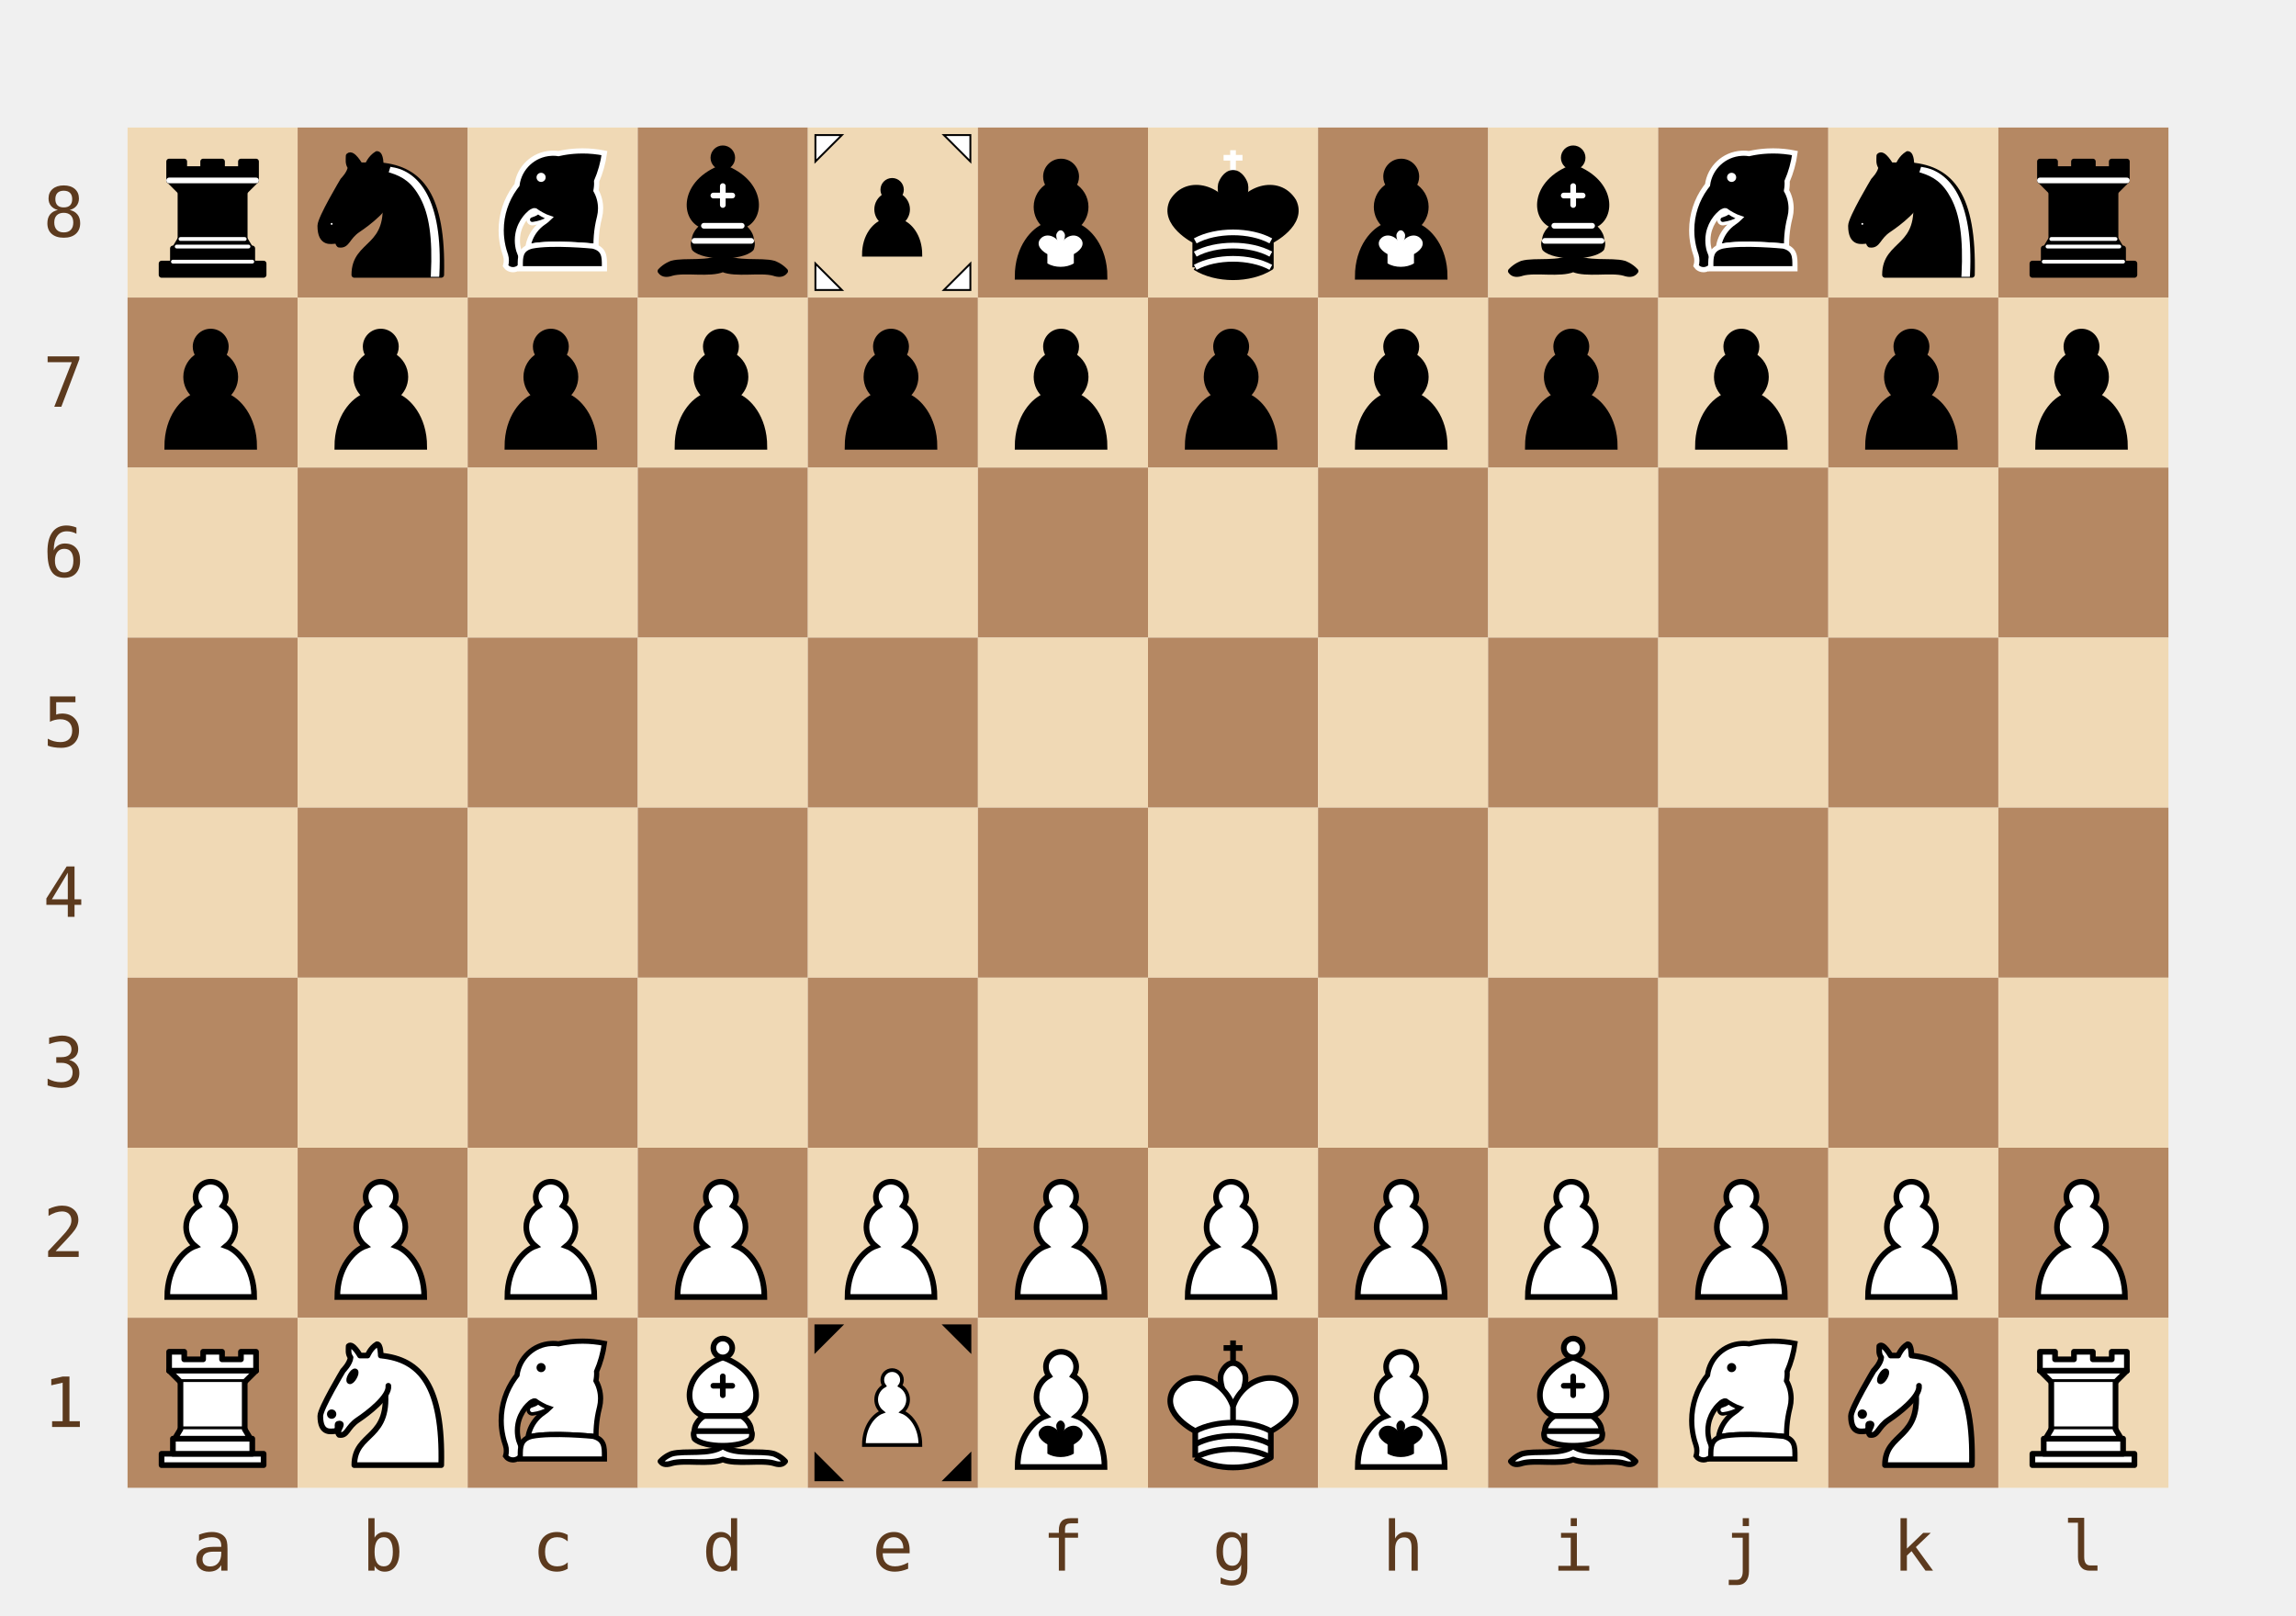
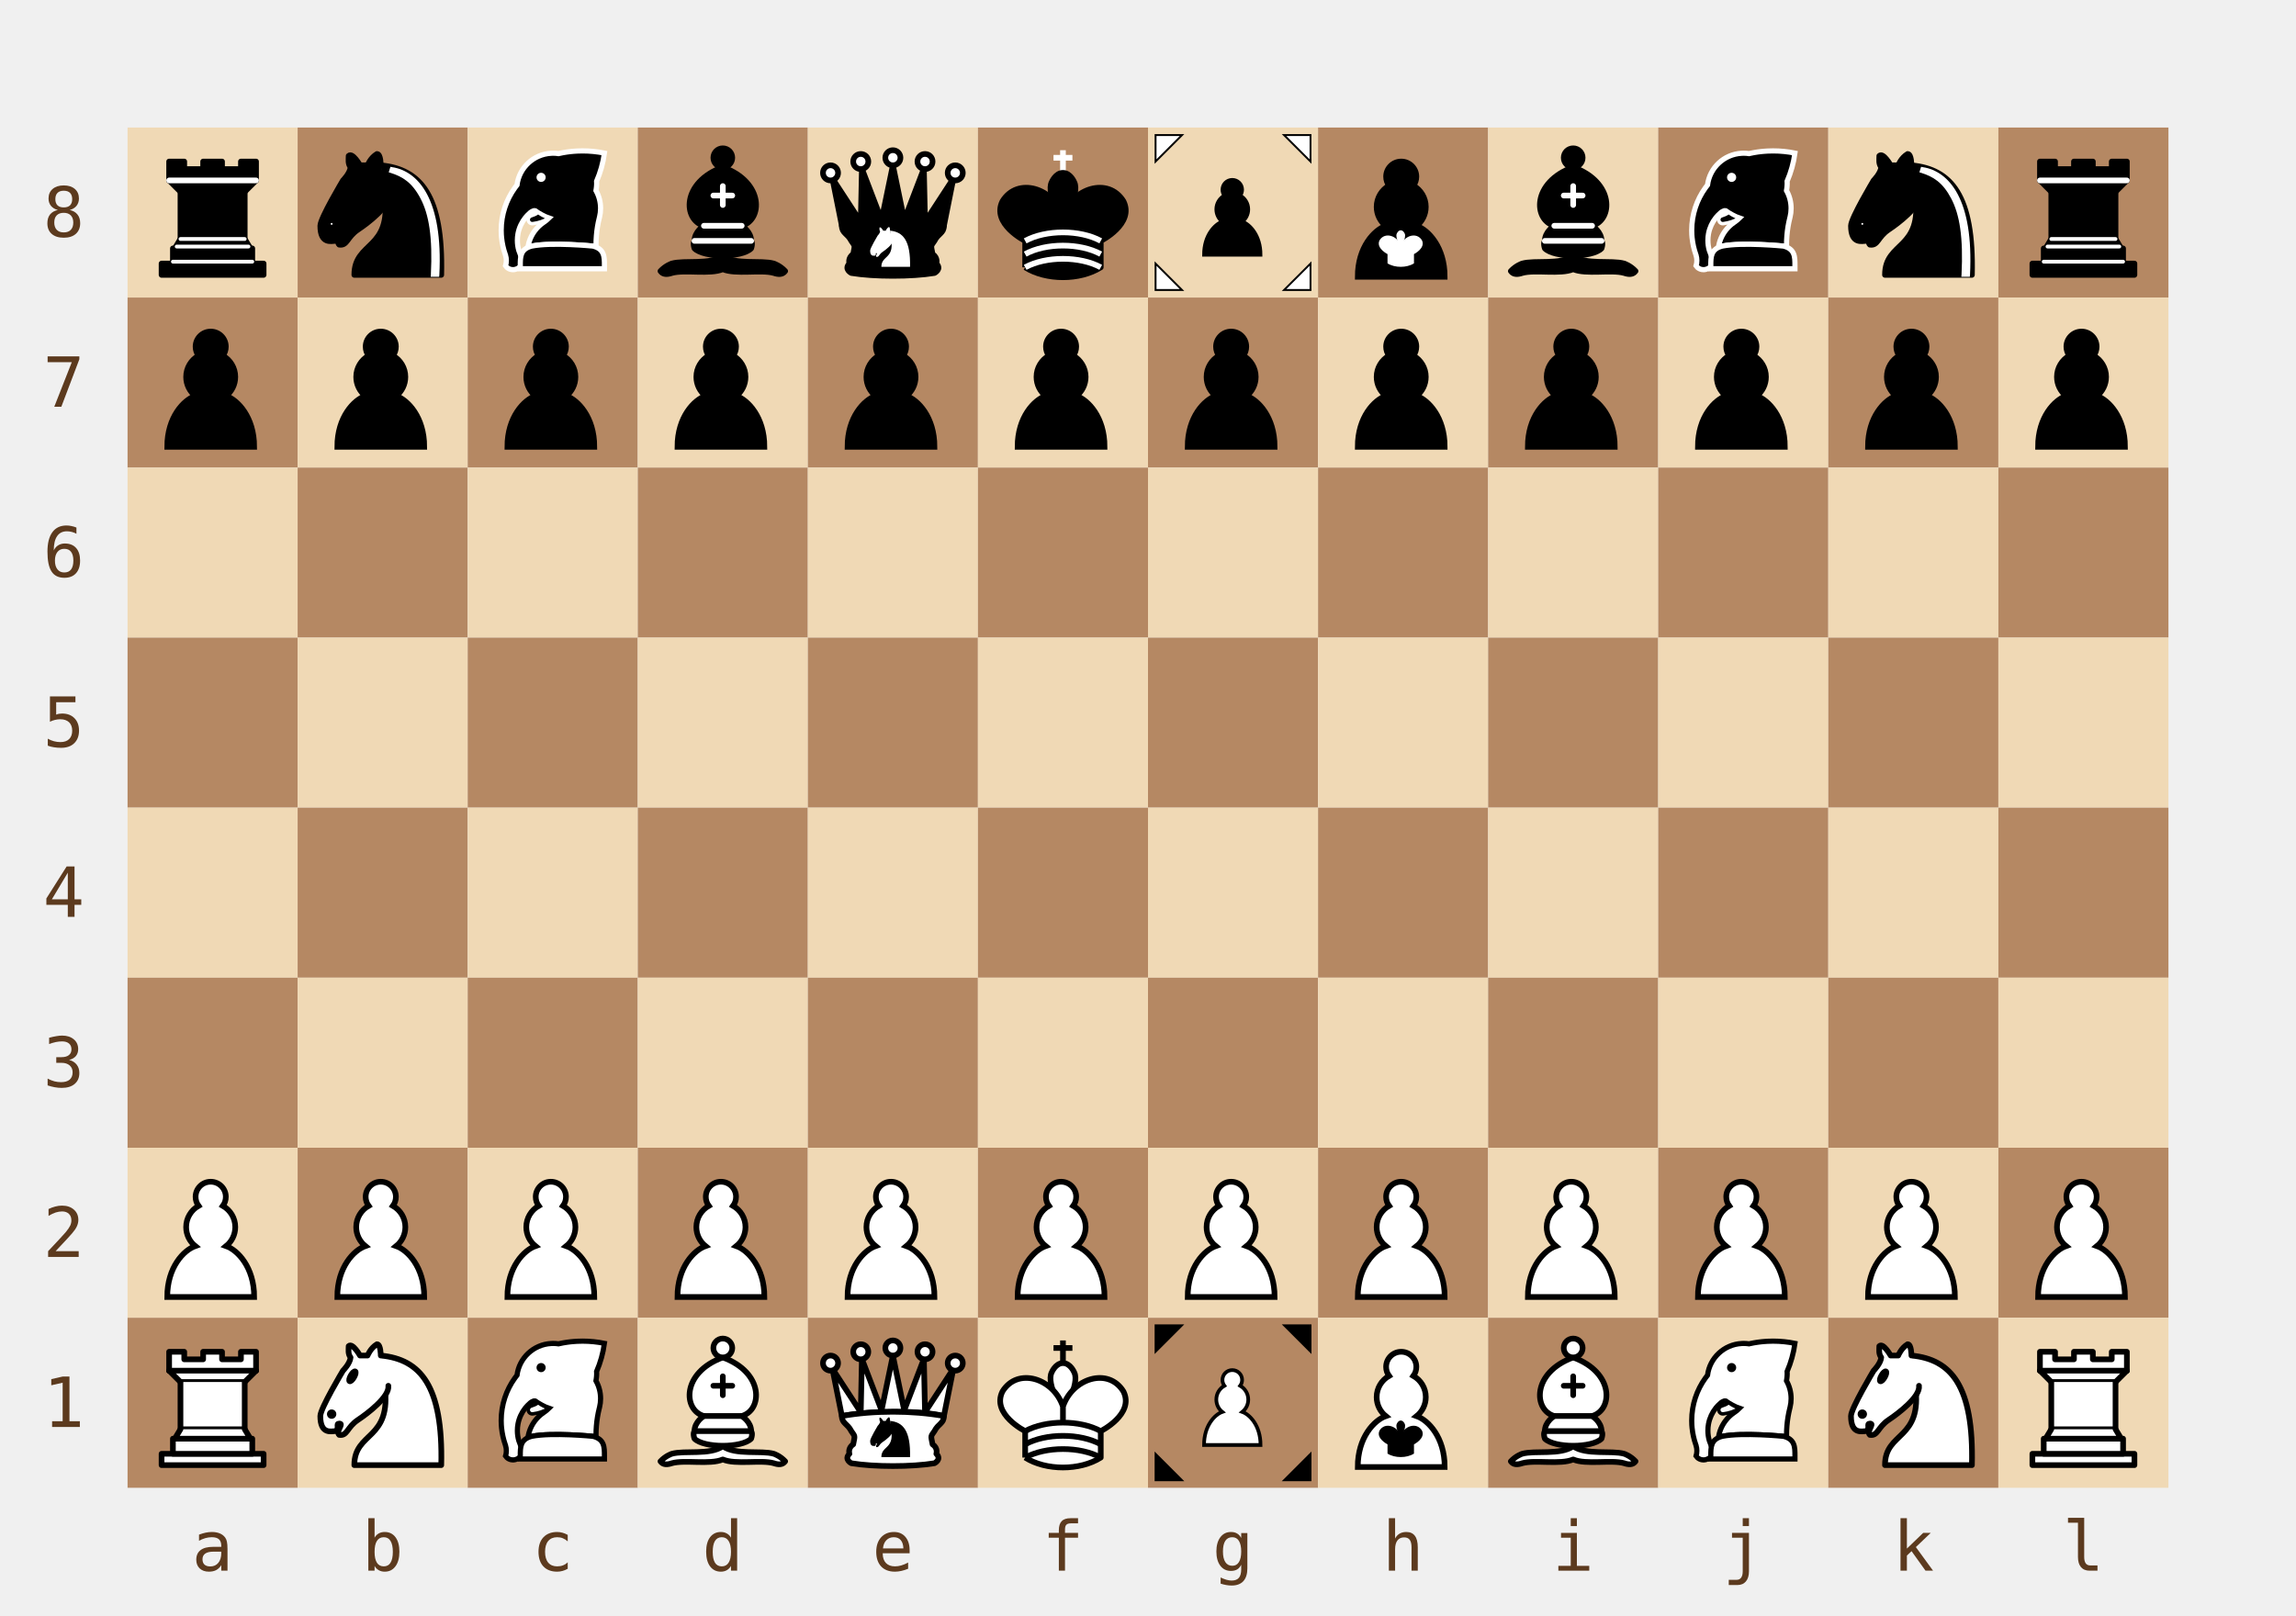
<svg xmlns="http://www.w3.org/2000/svg" viewBox="0 0 432 304" width="432" height="304">
  <defs>
    <symbol id="piece-mce-chess-bR" viewBox="0 0 45 45">
      <g style="fill:#000;stroke:#000;stroke-width:1.5;stroke-linecap:round;stroke-linejoin:round">
        <path d="M 9,39 L 36,39 L 36,36 L 9,36 L 9,39 z" />
        <path d="M 12,36 L 12,32 L 33,32 L 33,36 L 12,36 z" />
        <path d="M 11,14 L 11,9 L 15,9 L 15,11 L 20,11 L 20,9 L 25,9 L 25,11 L 30,11 L 30,9 L 34,9 L 34,14" />
        <path d="M 34,14 L 31,17 L 14,17 L 11,14" />
        <path d="M 31,17 L 31,29.5 L 14,29.5 L 14,17" />
        <path d="M 31,29.5 L 32.5,32 L 12.5,32 L 14,29.5" />
        <path d="M 11,14 L 34,14" style="fill:none;stroke:#fff;stroke-linejoin:miter" />
        <path d="M 12,35.5 L 33,35.5" style="fill:none;stroke:#fff;stroke-width:1" />
        <path d="M 13,31.5 L 32,31.5" style="fill:none;stroke:#fff;stroke-width:1" />
        <path d="M 14,29.5 L 31,29.5" style="fill:none;stroke:#fff;stroke-width:1" />
      </g>
    </symbol>
    <symbol id="piece-mce-chess-bN" viewBox="0 0 45 45">
      <g style="fill:none;stroke:#000;stroke-width:1.5;stroke-linecap:round;stroke-linejoin:round">
        <path d="M 22,10 C 32.5,11 38.5,18 38,39 L 15,39 C 15,30 25,32.5 23,18" style="fill:#000" />
        <path d="M 24,18 C 24.38,20.91 18.45,25.37 16,27 C 13,29 13.18,31.34 11,31 C 9.958,30.06 12.41,27.96 11,28 C 10,28 11.19,29.23 10,30 C 9,30 5.997,31 6,26 C 6,24 12,14 12,14 C 12,14 13.89,12.1 14,10.5 C 13.27,9.506 13.5,8.5 13.5,7.5 C 14.5,6.5 16.5,10 16.5,10 L 18.5,10 C 18.5,10 19.28,8.008 21,7 C 22,7 22,10 22,10" style="fill:#000" />
        <path d="M 9.5,25.5 A 0.5,0.5 0 1 1 8.5,25.5 A 0.5,0.5 0 1 1 9.5,25.5 z" style="fill:#fff" />
        <path d="M 15,15.5 A 0.5,1.5 0 1 1 14,15.5 A 0.5,1.5 0 1 1 15,15.5 z" transform="matrix(0.866,0.5,-0.5,0.866,9.693,-5.173)" style="fill:#fff" />
        <path d="M 24.55,10.4 L 24.1,11.85 L 24.6,12 C 27.75,13 30.25,14.49 32.5,18.75 C 34.75,23.01 35.75,29.06 35.25,39 L 35.2,39.5 L 37.45,39.5 L 37.5,39 C 38,28.94 36.62,22.15 34.25,17.66 C 31.88,13.17 28.46,11.02 25.06,10.5 L 24.55,10.4 z" style="fill:#fff;stroke:none" />
      </g>
    </symbol>
    <symbol id="piece-mce-chess-bE" viewBox="0 0 45 45">
      <g transform="translate(2,1) scale(0.228)">
        <path d="M140.07,68.8c3.43,6.1,5.37,13.14,5.37,20.64,0,3.43-.41,6.78-1.19,9.97-.1,.37-.17,.72-.27,1.09-1.69,6.7-2.84,13.61-3.41,20.68-.29,3.45-.43,6.91-.43,10.44,0,.93,.01,1.86,.04,2.79-1.09-.45-2.3-.85-3.65-1.2,0,0-47.52-4.73-70.93,0-1.42,.36-2.69,.78-3.82,1.27h-.63c1.09-7.23,3.99-13.85,8.24-19.4,2.72-3.58,6.02-6.71,9.76-9.27,.25-.16,.49-.31,.72-.49,2.01-1.36,3.88-2.9,5.61-4.6-4.46-1.44-12.33-5.8-16.01-8.57-2.29-.53-5.69,2.3-5.69,2.3-1.19,.99-2.3,2.06-3.37,3.19-.81,.84-1.58,1.72-2.28,2.61-4.24,5.31-7.24,11.68-8.55,18.63-.47,2.51-.7,5.1-.7,7.77,0,3.97,.55,7.8,1.58,11.45,0,0,1.43,4.08,2.52,6.8,.35,.88,.67,1.61,.89,2.02,1.27,2.36,1.06,6.71-1.63,9.88-1.17,1.38-2.81,2.54-4.99,3.22-.97,.33-1.99,.54-3.06,.58-.25,0-.49-.02-.74-.02-.59-.02-1.17-.08-1.73-.17-1.97-.37-3.74-1.28-5.14-2.59-.55-.49-1.03-1.03-1.44-1.64,.61-1.94,.92-4.01,.92-6.15s-.31-4.21-.92-6.15c0-.02,.02-.04,.02-.04,0-.02-.02-.06-.02-.08-.12-.33-.23-.68-.37-1.01-2.12-6.14-3.58-12.6-4.25-19.28-.12-1.17-.21-2.36-.29-3.54v-.02c-.1-1.66-.14-3.31-.14-4.99,0-18.42,5.88-35.47,15.89-49.36,.78-1.11,1.61-2.22,2.47-3.29,2.57-20.02,19.14-35.67,39.6-36.78,.78-.06,1.58-.08,2.38-.08,2.05,0,4.07,.16,6.04,.43,.02,0,.06,0,.08,.02,1.83-.41,3.68-.78,5.53-1.11,.78-.14,1.56-.27,2.36-.39,.8-.14,1.61-.26,2.41-.37,1.03-.16,2.06-.27,3.09-.39,.41-.06,.8-.1,1.21-.14,.97-.1,1.97-.19,2.96-.27,1.34-.12,2.72-.2,4.09-.28,2.08-.1,4.18-.16,6.31-.16,8.7,0,17.19,.88,25.39,2.55-1.58,11.45-4.67,22.41-9.09,32.67,.06,.8,.08,1.61,.08,2.43,0,.68-.02,1.38-.06,2.06,0,.1,0,.17-.02,.27-.02,.58-.06,1.15-.12,1.71,0,.12-.02,.24-.04,.33-.06,.6-.12,1.19-.21,1.79,0,.08-.02,.16-.04,.24-.08,.52-.16,1.03-.27,1.56l-.06,.35v.04Z" style="fill:#000;stroke:#fff;stroke-width:6" />
        <path d="M52.25,156.09v3.47h97.65v-3.47c.03-10.4,.05-19.46-13.36-22.87,0,0-47.52-4.73-70.93,0h0c-13.41,3.41-13.39,12.47-13.36,22.87Z" style="fill:#000;stroke:#fff;stroke-width:6" />
        <path d="M72.65,94.39c.12,0,7.82,4.74,12.82,6.35-.21,.17-.4,.35-.61,.52-.02,.02-.05,.02-.07,.02-5.44,3.05-11.32,5.01-17.56,5.82l-.31,.05c-.14,.02-.24,.05-.38,.05l-.21-.02-.17,.05c-2.58,0-4.66-2.08-4.66-4.66,0-1.96,1.3-3.78,3.14-4.4l.28-.07c2.88-.9,5.28-1.91,7.72-3.7Z" style="fill:#000;stroke:#fff;stroke-width:4" />
        <circle cx="76.4" cy="53.46" r="5.3" style="fill:#fff;stroke:none" />
      </g>
    </symbol>
    <symbol id="piece-mce-chess-bB" viewBox="0 0 45 45">
      <g style="fill:none;stroke:#000;stroke-width:1.5;stroke-linecap:round;stroke-linejoin:round">
        <g style="fill:#000;stroke-linecap:butt">
          <path d="M 9,36 C 12.39,35.03 19.11,36.43 22.5,34 C 25.89,36.43 32.61,35.03 36,36 C 36,36 37.65,36.54 39,38 C 38.32,38.97 37.2,38.91 36,38.5 C 32.61,37.53 25.89,38.96 22.5,37.5 C 19.11,38.96 12.39,37.53 9,38.5 C 7.8,38.91 6.68,38.97 6,38 C 7.35,36.54 9,36 9,36 z" />
          <path d="M 15,32 C 17.5,34.5 27.5,34.5 30,32 C 30.5,30.5 30,30 30,30 C 30,27.5 27.5,26 27.5,26 C 33,24.5 33.5,14.5 22.5,10.5 C 11.5,14.5 12,24.5 17.5,26 C 17.5,26 15,27.5 15,30 C 15,30 14.5,30.5 15,32 z" />
          <path d="M 25,8 A 2.5,2.5 0 1 1 20,8 A 2.5,2.5 0 1 1 25,8 z" />
        </g>
        <path d="M 17.5,26 L 27.5,26 M 15,30 L 30,30 M 22.5,15.5 L 22.5,20.5 M 20,18 L 25,18" style="fill:none;stroke:#fff;stroke-linejoin:miter" />
      </g>
    </symbol>
-     <symbol id="piece-mce-chess-bF" viewBox="0 0 45 45">
-       <g transform="translate(8,8) scale(0.65)">
-         <path d="M 22,9 C 19.79,9 18,10.79 18,13 C 18,13.89 18.29,14.71 18.78,15.38 C 16.83,16.5 15.5,18.59 15.5,21 C 15.5,23.03 16.44,24.84 17.91,26.03 C 14.91,27.09 10.5,31.58 10.5,39.5 L 33.5,39.5 C 33.5,31.58 29.09,27.09 26.09,26.03 C 27.56,24.84 28.5,23.03 28.5,21 C 28.5,18.59 27.17,16.5 25.22,15.38 C 25.71,14.71 26,13.89 26,13 C 26,10.79 24.21,9 22,9 z" style="fill:#000;stroke:#000;stroke-width:1.5;stroke-linecap:round" />
-       </g>
-       <polygon points="2,2 2,9 9,2" style="fill:#fff;stroke:#000;stroke-width:0.5" />
-       <polygon points="43,2 43,9 36,2" style="fill:#fff;stroke:#000;stroke-width:0.5" />
-       <polygon points="2,43 2,36 9,43" style="fill:#fff;stroke:#000;stroke-width:0.5" />
-       <polygon points="43,43 43,36 36,43" style="fill:#fff;stroke:#000;stroke-width:0.5" />
-     </symbol>
-     <symbol id="piece-mce-chess-bS" viewBox="0 0 45 45">
-       <path d="M 22,9 C 19.79,9 18,10.79 18,13 C 18,13.89 18.29,14.71 18.78,15.38 C 16.83,16.5 15.5,18.59 15.5,21 C 15.5,23.03 16.44,24.84 17.91,26.03 C 14.91,27.09 10.5,31.58 10.5,39.5 L 33.5,39.5 C 33.5,31.58 29.09,27.09 26.09,26.03 C 27.56,24.84 28.5,23.03 28.5,21 C 28.5,18.59 27.17,16.5 25.22,15.38 C 25.71,14.71 26,13.89 26,13 C 26,10.79 24.21,9 22,9 z" style="fill:#000;stroke:#000;stroke-width:1.5;stroke-linecap:round" />
-       <g transform="translate(14,23) scale(0.35)">
-         <path d="M 22.5,25 C 22.5,25 27,17.5 25.5,14.5 C 25.5,14.5 24.5,12 22.5,12 C 20.5,12 19.5,14.5 19.5,14.5 C 18,17.5 22.5,25 22.5,25" style="fill:#fff;stroke:none" />
-         <path d="M 12.5,37 C 18,40.5 27,40.5 32.5,37 L 32.5,30 C 32.5,30 41.5,25.5 38.5,19.5 C 34.5,13 25,16 22.5,23.5 L 22.5,27 L 22.5,23.5 C 20,16 10.5,13 6.5,19.5 C 3.5,25.5 12.5,30 12.5,30 L 12.5,37" style="fill:#fff;stroke:none" />
+     <symbol id="piece-mce-chess-bM" viewBox="0 0 45 45">
+       <g style="fill:#000;stroke:#000;stroke-width:1.5;stroke-linejoin:round">
+         <path d="M 9,26 C 17.5,24.5 30,24.5 36,26 L 38.5,13.5 L 31,25 L 30.7,10.9 L 25.5,24.5 L 22.5,10 L 19.5,24.5 L 14.3,10.9 L 14,25 L 6.5,13.5 L 9,26 z" />
+         <path d="M 9,26 C 9,28 10.5,28 11.5,30 C 12.5,31.5 12.5,31 12,33.5 C 10.5,34.5 11,36 11,36 C 9.5,37.5 11.5,38.5 11.5,38.5 C 17.5,39.5 27.5,39.5 33.5,38.5 C 33.5,38.5 35.5,37.5 34,36 C 34,36 34.5,34.5 33,33.5 C 32.5,31 32.5,31.5 33.5,30 C 34.5,28 36,28 36,26 C 27.5,24.5 17.5,24.5 9,26 z" />
+         <circle cx="6" cy="12" r="2" style="fill:#fff" />
+         <circle cx="14" cy="9" r="2" style="fill:#fff" />
+         <circle cx="22.5" cy="8" r="2" style="fill:#fff" />
+         <circle cx="31" cy="9" r="2" style="fill:#fff" />
+         <circle cx="39" cy="12" r="2" style="fill:#fff" />
+       </g>
+       <g transform="translate(14.5,24) scale(0.33)">
+         <path d="M 22,10 C 32.5,11 38.5,18 38,39 L 15,39 C 15,30 25,32.5 23,18" style="fill:#fff;stroke:none" />
+         <path d="M 24,18 C 24.38,20.91 18.45,25.37 16,27 C 13,29 13.18,31.34 11,31 C 9.958,30.06 12.41,27.96 11,28 C 10,28 11.19,29.23 10,30 C 9,30 5.997,31 6,26 C 6,24 12,14 12,14 C 12,14 13.89,12.1 14,10.5 C 13.27,9.506 13.5,8.5 13.5,7.5 C 14.5,6.5 16.5,10 16.5,10 L 18.5,10 C 18.5,10 19.28,8.008 21,7 C 22,7 22,10 22,10" style="fill:#fff;stroke:none" />
      </g>
    </symbol>
    <symbol id="piece-mce-chess-bK" viewBox="0 0 45 45">
      <g style="fill:#000;stroke:#000;stroke-width:1.5;stroke-linejoin:round">
        <path d="M 22.5,11.63 L 22.5,6" style="fill:none;stroke:#fff;stroke-linejoin:miter" />
        <path d="M 20,8 L 25,8" style="fill:none;stroke:#fff;stroke-linejoin:miter" />
        <path d="M 22.5,25 C 22.5,25 27,17.5 25.5,14.5 C 25.5,14.5 24.5,12 22.5,12 C 20.5,12 19.5,14.5 19.5,14.5 C 18,17.5 22.5,25 22.5,25" />
        <path d="M 12.5,37 C 18,40.5 27,40.5 32.5,37 L 32.5,30 C 32.5,30 41.5,25.5 38.5,19.5 C 34.5,13 25,16 22.5,23.5 L 22.5,27 L 22.5,23.5 C 20,16 10.5,13 6.5,19.5 C 3.5,25.5 12.5,30 12.5,30 L 12.5,37" />
        <path d="M 12.5,30 C 18,27 27,27 32.5,30" style="fill:none;stroke:#fff" />
        <path d="M 12.5,33.5 C 18,30.5 27,30.5 32.5,33.5" style="fill:none;stroke:#fff" />
        <path d="M 12.5,37 C 18,34 27,34 32.5,37" style="fill:none;stroke:#fff" />
      </g>
    </symbol>
+     <symbol id="piece-mce-chess-bF" viewBox="0 0 45 45">
+       <g transform="translate(8,8) scale(0.65)">
+         <path d="M 22,9 C 19.79,9 18,10.79 18,13 C 18,13.89 18.29,14.71 18.78,15.38 C 16.83,16.5 15.5,18.59 15.5,21 C 15.5,23.03 16.44,24.84 17.91,26.03 C 14.91,27.09 10.5,31.58 10.5,39.5 L 33.5,39.5 C 33.5,31.58 29.09,27.09 26.09,26.03 C 27.56,24.84 28.5,23.03 28.5,21 C 28.5,18.59 27.17,16.5 25.22,15.38 C 25.71,14.71 26,13.89 26,13 C 26,10.79 24.21,9 22,9 z" style="fill:#000;stroke:#000;stroke-width:1.5;stroke-linecap:round" />
+       </g>
+       <polygon points="2,2 2,9 9,2" style="fill:#fff;stroke:#000;stroke-width:0.5" />
+       <polygon points="43,2 43,9 36,2" style="fill:#fff;stroke:#000;stroke-width:0.5" />
+       <polygon points="2,43 2,36 9,43" style="fill:#fff;stroke:#000;stroke-width:0.5" />
+       <polygon points="43,43 43,36 36,43" style="fill:#fff;stroke:#000;stroke-width:0.5" />
+     </symbol>
+     <symbol id="piece-mce-chess-bS" viewBox="0 0 45 45">
+       <path d="M 22,9 C 19.79,9 18,10.79 18,13 C 18,13.89 18.29,14.71 18.78,15.38 C 16.83,16.5 15.5,18.59 15.5,21 C 15.5,23.03 16.44,24.84 17.91,26.03 C 14.91,27.09 10.5,31.58 10.5,39.5 L 33.5,39.5 C 33.5,31.58 29.09,27.09 26.09,26.03 C 27.56,24.84 28.5,23.03 28.5,21 C 28.5,18.59 27.17,16.5 25.22,15.38 C 25.71,14.71 26,13.89 26,13 C 26,10.79 24.21,9 22,9 z" style="fill:#000;stroke:#000;stroke-width:1.5;stroke-linecap:round" />
+       <g transform="translate(14,23) scale(0.35)">
+         <path d="M 22.5,25 C 22.5,25 27,17.5 25.5,14.5 C 25.5,14.5 24.5,12 22.5,12 C 20.5,12 19.5,14.5 19.5,14.5 C 18,17.5 22.5,25 22.5,25" style="fill:#fff;stroke:none" />
+         <path d="M 12.5,37 C 18,40.5 27,40.5 32.5,37 L 32.5,30 C 32.5,30 41.5,25.5 38.5,19.5 C 34.5,13 25,16 22.5,23.5 L 22.5,27 L 22.5,23.5 C 20,16 10.5,13 6.5,19.5 C 3.5,25.5 12.5,30 12.5,30 L 12.5,37" style="fill:#fff;stroke:none" />
+       </g>
+     </symbol>
    <symbol id="piece-mce-chess-bP" viewBox="0 0 45 45">
      <path d="M 22,9 C 19.79,9 18,10.79 18,13 C 18,13.89 18.29,14.71 18.78,15.38 C 16.83,16.5 15.5,18.59 15.5,21 C 15.5,23.03 16.44,24.84 17.91,26.03 C 14.91,27.09 10.5,31.58 10.5,39.5 L 33.5,39.5 C 33.5,31.58 29.09,27.09 26.09,26.03 C 27.56,24.84 28.5,23.03 28.5,21 C 28.5,18.59 27.17,16.5 25.22,15.38 C 25.71,14.71 26,13.89 26,13 C 26,10.79 24.21,9 22,9 z" style="fill:#000;stroke:#000;stroke-width:1.5;stroke-linecap:round" />
    </symbol>
    <symbol id="piece-mce-chess-wP" viewBox="0 0 45 45">
      <path d="M 22,9 C 19.79,9 18,10.79 18,13 C 18,13.89 18.29,14.71 18.78,15.38 C 16.83,16.5 15.5,18.59 15.5,21 C 15.5,23.03 16.44,24.84 17.91,26.03 C 14.91,27.09 10.5,31.58 10.5,39.5 L 33.5,39.5 C 33.5,31.58 29.09,27.09 26.09,26.03 C 27.56,24.84 28.5,23.03 28.5,21 C 28.5,18.59 27.17,16.5 25.22,15.38 C 25.71,14.71 26,13.89 26,13 C 26,10.79 24.21,9 22,9 z" style="fill:#fff;stroke:#000;stroke-width:1.5;stroke-linecap:round" />
    </symbol>
    <symbol id="piece-mce-chess-wR" viewBox="0 0 45 45">
      <g style="fill:#fff;stroke:#000;stroke-width:1.5;stroke-linecap:round;stroke-linejoin:round">
        <path d="M 9,39 L 36,39 L 36,36 L 9,36 L 9,39 z" />
        <path d="M 12,36 L 12,32 L 33,32 L 33,36 L 12,36 z" />
        <path d="M 11,14 L 11,9 L 15,9 L 15,11 L 20,11 L 20,9 L 25,9 L 25,11 L 30,11 L 30,9 L 34,9 L 34,14" />
        <path d="M 34,14 L 31,17 L 14,17 L 11,14" />
        <path d="M 31,17 L 31,29.5 L 14,29.5 L 14,17" />
        <path d="M 31,29.5 L 32.5,32 L 12.5,32 L 14,29.5" />
        <path d="M 11,14 L 34,14" style="fill:none" />
      </g>
    </symbol>
    <symbol id="piece-mce-chess-wN" viewBox="0 0 45 45">
      <g style="fill:none;stroke:#000;stroke-width:1.5;stroke-linecap:round;stroke-linejoin:round">
        <path d="M 22,10 C 32.5,11 38.5,18 38,39 L 15,39 C 15,30 25,32.5 23,18" style="fill:#fff" />
        <path d="M 24,18 C 24.38,20.91 18.45,25.37 16,27 C 13,29 13.18,31.34 11,31 C 9.958,30.06 12.41,27.96 11,28 C 10,28 11.19,29.23 10,30 C 9,30 5.997,31 6,26 C 6,24 12,14 12,14 C 12,14 13.89,12.1 14,10.5 C 13.27,9.506 13.5,8.5 13.5,7.5 C 14.5,6.5 16.5,10 16.5,10 L 18.5,10 C 18.5,10 19.28,8.008 21,7 C 22,7 22,10 22,10" style="fill:#fff" />
        <path d="M 9.5,25.5 A 0.5,0.5 0 1 1 8.5,25.5 A 0.5,0.5 0 1 1 9.5,25.5 z" style="fill:#000" />
        <path d="M 15,15.5 A 0.5,1.5 0 1 1 14,15.5 A 0.5,1.5 0 1 1 15,15.5 z" transform="matrix(0.866,0.5,-0.5,0.866,9.693,-5.173)" style="fill:#000" />
      </g>
    </symbol>
    <symbol id="piece-mce-chess-wE" viewBox="0 0 45 45">
      <g transform="translate(2,1) scale(0.228)">
        <path d="M140.07,68.8c3.43,6.1,5.37,13.14,5.37,20.64,0,3.43-.41,6.78-1.19,9.97-.1,.37-.17,.72-.27,1.09-1.69,6.7-2.84,13.61-3.41,20.68-.29,3.45-.43,6.91-.43,10.44,0,.93,.01,1.86,.04,2.79-1.09-.45-2.3-.85-3.65-1.2,0,0-47.52-4.73-70.93,0-1.42,.36-2.69,.78-3.82,1.27h-.63c1.09-7.23,3.99-13.85,8.24-19.4,2.72-3.58,6.02-6.71,9.76-9.27,.25-.16,.49-.31,.72-.49,2.01-1.36,3.88-2.9,5.61-4.6-4.46-1.44-12.33-5.8-16.01-8.57-2.29-.53-5.69,2.3-5.69,2.3-1.19,.99-2.3,2.06-3.37,3.19-.81,.84-1.58,1.72-2.28,2.61-4.24,5.31-7.24,11.68-8.55,18.63-.47,2.51-.7,5.1-.7,7.77,0,3.97,.55,7.8,1.58,11.45,0,0,1.43,4.08,2.52,6.8,.35,.88,.67,1.61,.89,2.02,1.27,2.36,1.06,6.71-1.63,9.88-1.17,1.38-2.81,2.54-4.99,3.22-.97,.33-1.99,.54-3.06,.58-.25,0-.49-.02-.74-.02-.59-.02-1.17-.08-1.73-.17-1.97-.37-3.74-1.28-5.14-2.59-.55-.49-1.03-1.03-1.44-1.64,.61-1.94,.92-4.01,.92-6.15s-.31-4.21-.92-6.15c0-.02,.02-.04,.02-.04,0-.02-.02-.06-.02-.08-.12-.33-.23-.68-.37-1.01-2.12-6.14-3.58-12.6-4.25-19.28-.12-1.17-.21-2.36-.29-3.54v-.02c-.1-1.66-.14-3.31-.14-4.99,0-18.42,5.88-35.47,15.89-49.36,.78-1.11,1.61-2.22,2.47-3.29,2.57-20.02,19.14-35.67,39.6-36.78,.78-.06,1.58-.08,2.38-.08,2.05,0,4.07,.16,6.04,.43,.02,0,.06,0,.08,.02,1.83-.41,3.68-.78,5.53-1.11,.78-.14,1.56-.27,2.36-.39,.8-.14,1.61-.26,2.41-.37,1.03-.16,2.06-.27,3.09-.39,.41-.06,.8-.1,1.21-.14,.97-.1,1.97-.19,2.96-.27,1.34-.12,2.72-.2,4.09-.28,2.08-.1,4.18-.16,6.31-.16,8.7,0,17.19,.88,25.39,2.55-1.58,11.45-4.67,22.41-9.09,32.67,.06,.8,.08,1.61,.08,2.43,0,.68-.02,1.38-.06,2.06,0,.1,0,.17-.02,.27-.02,.58-.06,1.15-.12,1.71,0,.12-.02,.24-.04,.33-.06,.6-.12,1.19-.21,1.79,0,.08-.02,.16-.04,.24-.08,.52-.16,1.03-.27,1.56l-.06,.35v.04Z" style="fill:#fff;stroke:#000;stroke-width:6" />
        <path d="M52.25,156.09v3.47h97.65v-3.47c.03-10.4,.05-19.46-13.36-22.87,0,0-47.52-4.73-70.93,0h0c-13.41,3.41-13.39,12.47-13.36,22.87Z" style="fill:#fff;stroke:#000;stroke-width:6" />
        <path d="M72.65,94.39c.12,0,7.82,4.74,12.82,6.35-.21,.17-.4,.35-.61,.52-.02,.02-.05,.02-.07,.02-5.44,3.05-11.32,5.01-17.56,5.82l-.31,.05c-.14,.02-.24,.05-.38,.05l-.21-.02-.17,.05c-2.58,0-4.66-2.08-4.66-4.66,0-1.96,1.3-3.78,3.14-4.4l.28-.07c2.88-.9,5.28-1.91,7.72-3.7Z" style="fill:#fff;stroke:#000;stroke-width:4" />
        <circle cx="76.4" cy="53.46" r="5.3" style="fill:#000;stroke:none" />
      </g>
    </symbol>
    <symbol id="piece-mce-chess-wB" viewBox="0 0 45 45">
      <g style="fill:none;stroke:#000;stroke-width:1.5;stroke-linecap:round;stroke-linejoin:round">
        <g style="fill:#fff;stroke-linecap:butt">
          <path d="M 9,36 C 12.39,35.03 19.11,36.43 22.5,34 C 25.89,36.43 32.61,35.03 36,36 C 36,36 37.65,36.54 39,38 C 38.32,38.97 37.2,38.91 36,38.5 C 32.61,37.53 25.89,38.96 22.5,37.5 C 19.11,38.96 12.39,37.53 9,38.5 C 7.8,38.91 6.68,38.97 6,38 C 7.35,36.54 9,36 9,36 z" />
          <path d="M 15,32 C 17.5,34.5 27.5,34.5 30,32 C 30.5,30.5 30,30 30,30 C 30,27.5 27.5,26 27.5,26 C 33,24.5 33.5,14.5 22.5,10.5 C 11.5,14.5 12,24.5 17.5,26 C 17.5,26 15,27.5 15,30 C 15,30 14.5,30.5 15,32 z" />
          <path d="M 25,8 A 2.5,2.5 0 1 1 20,8 A 2.5,2.5 0 1 1 25,8 z" />
        </g>
        <path d="M 17.5,26 L 27.5,26 M 15,30 L 30,30 M 22.5,15.5 L 22.5,20.5 M 20,18 L 25,18" style="fill:none;stroke:#000;stroke-linejoin:miter" />
      </g>
    </symbol>
-     <symbol id="piece-mce-chess-wF" viewBox="0 0 45 45">
-       <g transform="translate(8,8) scale(0.65)">
-         <path d="M 22,9 C 19.79,9 18,10.79 18,13 C 18,13.89 18.29,14.71 18.78,15.38 C 16.83,16.5 15.5,18.59 15.5,21 C 15.5,23.03 16.44,24.84 17.91,26.03 C 14.91,27.09 10.5,31.58 10.5,39.5 L 33.5,39.5 C 33.5,31.58 29.09,27.09 26.09,26.03 C 27.56,24.84 28.5,23.03 28.5,21 C 28.5,18.59 27.17,16.5 25.22,15.38 C 25.71,14.71 26,13.89 26,13 C 26,10.79 24.21,9 22,9 z" style="fill:#fff;stroke:#000;stroke-width:1.5;stroke-linecap:round" />
-       </g>
-       <polygon points="2,2 2,9 9,2" style="fill:#000;stroke:#000;stroke-width:0.5" />
-       <polygon points="43,2 43,9 36,2" style="fill:#000;stroke:#000;stroke-width:0.5" />
-       <polygon points="2,43 2,36 9,43" style="fill:#000;stroke:#000;stroke-width:0.5" />
-       <polygon points="43,43 43,36 36,43" style="fill:#000;stroke:#000;stroke-width:0.5" />
-     </symbol>
-     <symbol id="piece-mce-chess-wS" viewBox="0 0 45 45">
-       <path d="M 22,9 C 19.79,9 18,10.79 18,13 C 18,13.89 18.29,14.71 18.78,15.38 C 16.83,16.5 15.5,18.59 15.5,21 C 15.5,23.03 16.44,24.84 17.91,26.03 C 14.91,27.09 10.5,31.58 10.5,39.5 L 33.5,39.5 C 33.5,31.58 29.09,27.09 26.09,26.03 C 27.56,24.84 28.5,23.03 28.5,21 C 28.5,18.59 27.17,16.5 25.22,15.38 C 25.71,14.71 26,13.89 26,13 C 26,10.79 24.21,9 22,9 z" style="fill:#fff;stroke:#000;stroke-width:1.5;stroke-linecap:round" />
-       <g transform="translate(14,23) scale(0.35)">
-         <path d="M 22.5,25 C 22.5,25 27,17.5 25.5,14.5 C 25.5,14.5 24.5,12 22.5,12 C 20.5,12 19.5,14.5 19.5,14.5 C 18,17.5 22.5,25 22.5,25" style="fill:#000;stroke:none" />
-         <path d="M 12.5,37 C 18,40.5 27,40.5 32.5,37 L 32.5,30 C 32.5,30 41.5,25.5 38.5,19.5 C 34.5,13 25,16 22.5,23.5 L 22.5,27 L 22.5,23.5 C 20,16 10.5,13 6.5,19.5 C 3.5,25.5 12.5,30 12.5,30 L 12.5,37" style="fill:#000;stroke:none" />
+     <symbol id="piece-mce-chess-wM" viewBox="0 0 45 45">
+       <g style="fill:#fff;stroke:#000;stroke-width:1.5;stroke-linejoin:round">
+         <path d="M 9,26 C 17.5,24.5 30,24.5 36,26 L 38.5,13.5 L 31,25 L 30.7,10.9 L 25.5,24.5 L 22.5,10 L 19.5,24.5 L 14.3,10.9 L 14,25 L 6.5,13.5 L 9,26 z" />
+         <path d="M 9,26 C 9,28 10.5,28 11.5,30 C 12.5,31.5 12.5,31 12,33.5 C 10.5,34.5 11,36 11,36 C 9.5,37.5 11.5,38.5 11.5,38.5 C 17.5,39.5 27.5,39.5 33.5,38.5 C 33.5,38.5 35.5,37.5 34,36 C 34,36 34.5,34.5 33,33.5 C 32.5,31 32.5,31.5 33.5,30 C 34.5,28 36,28 36,26 C 27.5,24.5 17.5,24.5 9,26 z" />
+         <circle cx="6" cy="12" r="2" />
+         <circle cx="14" cy="9" r="2" />
+         <circle cx="22.5" cy="8" r="2" />
+         <circle cx="31" cy="9" r="2" />
+         <circle cx="39" cy="12" r="2" />
+       </g>
+       <g transform="translate(14.5,24) scale(0.33)">
+         <path d="M 22,10 C 32.5,11 38.5,18 38,39 L 15,39 C 15,30 25,32.5 23,18" style="fill:#000;stroke:none" />
+         <path d="M 24,18 C 24.38,20.91 18.45,25.37 16,27 C 13,29 13.18,31.34 11,31 C 9.958,30.06 12.41,27.96 11,28 C 10,28 11.19,29.23 10,30 C 9,30 5.997,31 6,26 C 6,24 12,14 12,14 C 12,14 13.89,12.1 14,10.5 C 13.27,9.506 13.5,8.5 13.5,7.5 C 14.5,6.5 16.5,10 16.5,10 L 18.5,10 C 18.5,10 19.28,8.008 21,7 C 22,7 22,10 22,10" style="fill:#000;stroke:none" />
      </g>
    </symbol>
    <symbol id="piece-mce-chess-wK" viewBox="0 0 45 45">
      <g style="fill:#fff;stroke:#000;stroke-width:1.5;stroke-linejoin:round">
        <path d="M 22.5,11.63 L 22.5,6" style="fill:none;stroke-linejoin:miter" />
        <path d="M 20,8 L 25,8" style="fill:none;stroke-linejoin:miter" />
        <path d="M 22.5,25 C 22.5,25 27,17.5 25.5,14.5 C 25.5,14.5 24.5,12 22.5,12 C 20.5,12 19.5,14.5 19.5,14.5 C 18,17.5 22.5,25 22.5,25" />
        <path d="M 12.5,37 C 18,40.5 27,40.5 32.5,37 L 32.5,30 C 32.5,30 41.5,25.5 38.5,19.5 C 34.5,13 25,16 22.5,23.5 L 22.5,27 L 22.5,23.5 C 20,16 10.5,13 6.5,19.5 C 3.5,25.5 12.5,30 12.5,30 L 12.5,37" />
        <path d="M 12.5,30 C 18,27 27,27 32.5,30" />
        <path d="M 12.5,33.5 C 18,30.5 27,30.5 32.5,33.5" />
        <path d="M 12.5,37 C 18,34 27,34 32.5,37" />
+       </g>
+     </symbol>
+     <symbol id="piece-mce-chess-wF" viewBox="0 0 45 45">
+       <g transform="translate(8,8) scale(0.65)">
+         <path d="M 22,9 C 19.79,9 18,10.79 18,13 C 18,13.89 18.29,14.71 18.78,15.38 C 16.83,16.5 15.5,18.59 15.5,21 C 15.5,23.03 16.44,24.84 17.91,26.03 C 14.91,27.09 10.5,31.58 10.5,39.5 L 33.5,39.5 C 33.5,31.58 29.09,27.09 26.09,26.03 C 27.56,24.84 28.5,23.03 28.5,21 C 28.5,18.59 27.17,16.5 25.22,15.38 C 25.71,14.71 26,13.89 26,13 C 26,10.79 24.21,9 22,9 z" style="fill:#fff;stroke:#000;stroke-width:1.5;stroke-linecap:round" />
+       </g>
+       <polygon points="2,2 2,9 9,2" style="fill:#000;stroke:#000;stroke-width:0.5" />
+       <polygon points="43,2 43,9 36,2" style="fill:#000;stroke:#000;stroke-width:0.5" />
+       <polygon points="2,43 2,36 9,43" style="fill:#000;stroke:#000;stroke-width:0.5" />
+       <polygon points="43,43 43,36 36,43" style="fill:#000;stroke:#000;stroke-width:0.5" />
+     </symbol>
+     <symbol id="piece-mce-chess-wS" viewBox="0 0 45 45">
+       <path d="M 22,9 C 19.79,9 18,10.79 18,13 C 18,13.89 18.29,14.71 18.78,15.38 C 16.83,16.5 15.5,18.59 15.5,21 C 15.5,23.03 16.44,24.84 17.91,26.03 C 14.91,27.09 10.5,31.58 10.5,39.5 L 33.5,39.5 C 33.5,31.58 29.09,27.09 26.09,26.03 C 27.56,24.84 28.5,23.03 28.5,21 C 28.5,18.59 27.17,16.5 25.22,15.38 C 25.71,14.71 26,13.89 26,13 C 26,10.79 24.21,9 22,9 z" style="fill:#fff;stroke:#000;stroke-width:1.5;stroke-linecap:round" />
+       <g transform="translate(14,23) scale(0.35)">
+         <path d="M 22.5,25 C 22.5,25 27,17.5 25.5,14.5 C 25.5,14.5 24.5,12 22.5,12 C 20.5,12 19.5,14.5 19.5,14.5 C 18,17.5 22.5,25 22.5,25" style="fill:#000;stroke:none" />
+         <path d="M 12.5,37 C 18,40.5 27,40.5 32.5,37 L 32.5,30 C 32.5,30 41.5,25.5 38.5,19.5 C 34.5,13 25,16 22.5,23.5 L 22.5,27 L 22.5,23.5 C 20,16 10.5,13 6.5,19.5 C 3.5,25.5 12.5,30 12.5,30 L 12.5,37" style="fill:#000;stroke:none" />
      </g>
    </symbol>
  </defs>
  <rect x="24" y="24" width="32" height="32" fill="#f0d9b5" data-sq="a8" class="board-cell" />
  <rect x="56" y="24" width="32" height="32" fill="#b58863" data-sq="b8" class="board-cell" />
  <rect x="88" y="24" width="32" height="32" fill="#f0d9b5" data-sq="c8" class="board-cell" />
  <rect x="120" y="24" width="32" height="32" fill="#b58863" data-sq="d8" class="board-cell" />
  <rect x="152" y="24" width="32" height="32" fill="#f0d9b5" data-sq="e8" class="board-cell" />
  <rect x="184" y="24" width="32" height="32" fill="#b58863" data-sq="f8" class="board-cell" />
  <rect x="216" y="24" width="32" height="32" fill="#f0d9b5" data-sq="g8" class="board-cell" />
  <rect x="248" y="24" width="32" height="32" fill="#b58863" data-sq="h8" class="board-cell" />
  <rect x="280" y="24" width="32" height="32" fill="#f0d9b5" data-sq="i8" class="board-cell" />
  <rect x="312" y="24" width="32" height="32" fill="#b58863" data-sq="j8" class="board-cell" />
  <rect x="344" y="24" width="32" height="32" fill="#f0d9b5" data-sq="k8" class="board-cell" />
  <rect x="376" y="24" width="32" height="32" fill="#b58863" data-sq="l8" class="board-cell" />
  <rect x="24" y="56" width="32" height="32" fill="#b58863" data-sq="a7" class="board-cell" />
  <rect x="56" y="56" width="32" height="32" fill="#f0d9b5" data-sq="b7" class="board-cell" />
  <rect x="88" y="56" width="32" height="32" fill="#b58863" data-sq="c7" class="board-cell" />
  <rect x="120" y="56" width="32" height="32" fill="#f0d9b5" data-sq="d7" class="board-cell" />
  <rect x="152" y="56" width="32" height="32" fill="#b58863" data-sq="e7" class="board-cell" />
  <rect x="184" y="56" width="32" height="32" fill="#f0d9b5" data-sq="f7" class="board-cell" />
  <rect x="216" y="56" width="32" height="32" fill="#b58863" data-sq="g7" class="board-cell" />
  <rect x="248" y="56" width="32" height="32" fill="#f0d9b5" data-sq="h7" class="board-cell" />
  <rect x="280" y="56" width="32" height="32" fill="#b58863" data-sq="i7" class="board-cell" />
  <rect x="312" y="56" width="32" height="32" fill="#f0d9b5" data-sq="j7" class="board-cell" />
  <rect x="344" y="56" width="32" height="32" fill="#b58863" data-sq="k7" class="board-cell" />
  <rect x="376" y="56" width="32" height="32" fill="#f0d9b5" data-sq="l7" class="board-cell" />
  <rect x="24" y="88" width="32" height="32" fill="#f0d9b5" data-sq="a6" class="board-cell" />
  <rect x="56" y="88" width="32" height="32" fill="#b58863" data-sq="b6" class="board-cell" />
  <rect x="88" y="88" width="32" height="32" fill="#f0d9b5" data-sq="c6" class="board-cell" />
  <rect x="120" y="88" width="32" height="32" fill="#b58863" data-sq="d6" class="board-cell" />
  <rect x="152" y="88" width="32" height="32" fill="#f0d9b5" data-sq="e6" class="board-cell" />
  <rect x="184" y="88" width="32" height="32" fill="#b58863" data-sq="f6" class="board-cell" />
  <rect x="216" y="88" width="32" height="32" fill="#f0d9b5" data-sq="g6" class="board-cell" />
  <rect x="248" y="88" width="32" height="32" fill="#b58863" data-sq="h6" class="board-cell" />
  <rect x="280" y="88" width="32" height="32" fill="#f0d9b5" data-sq="i6" class="board-cell" />
  <rect x="312" y="88" width="32" height="32" fill="#b58863" data-sq="j6" class="board-cell" />
  <rect x="344" y="88" width="32" height="32" fill="#f0d9b5" data-sq="k6" class="board-cell" />
  <rect x="376" y="88" width="32" height="32" fill="#b58863" data-sq="l6" class="board-cell" />
  <rect x="24" y="120" width="32" height="32" fill="#b58863" data-sq="a5" class="board-cell" />
  <rect x="56" y="120" width="32" height="32" fill="#f0d9b5" data-sq="b5" class="board-cell" />
  <rect x="88" y="120" width="32" height="32" fill="#b58863" data-sq="c5" class="board-cell" />
  <rect x="120" y="120" width="32" height="32" fill="#f0d9b5" data-sq="d5" class="board-cell" />
  <rect x="152" y="120" width="32" height="32" fill="#b58863" data-sq="e5" class="board-cell" />
  <rect x="184" y="120" width="32" height="32" fill="#f0d9b5" data-sq="f5" class="board-cell" />
  <rect x="216" y="120" width="32" height="32" fill="#b58863" data-sq="g5" class="board-cell" />
  <rect x="248" y="120" width="32" height="32" fill="#f0d9b5" data-sq="h5" class="board-cell" />
  <rect x="280" y="120" width="32" height="32" fill="#b58863" data-sq="i5" class="board-cell" />
  <rect x="312" y="120" width="32" height="32" fill="#f0d9b5" data-sq="j5" class="board-cell" />
  <rect x="344" y="120" width="32" height="32" fill="#b58863" data-sq="k5" class="board-cell" />
  <rect x="376" y="120" width="32" height="32" fill="#f0d9b5" data-sq="l5" class="board-cell" />
  <rect x="24" y="152" width="32" height="32" fill="#f0d9b5" data-sq="a4" class="board-cell" />
  <rect x="56" y="152" width="32" height="32" fill="#b58863" data-sq="b4" class="board-cell" />
  <rect x="88" y="152" width="32" height="32" fill="#f0d9b5" data-sq="c4" class="board-cell" />
  <rect x="120" y="152" width="32" height="32" fill="#b58863" data-sq="d4" class="board-cell" />
  <rect x="152" y="152" width="32" height="32" fill="#f0d9b5" data-sq="e4" class="board-cell" />
  <rect x="184" y="152" width="32" height="32" fill="#b58863" data-sq="f4" class="board-cell" />
  <rect x="216" y="152" width="32" height="32" fill="#f0d9b5" data-sq="g4" class="board-cell" />
  <rect x="248" y="152" width="32" height="32" fill="#b58863" data-sq="h4" class="board-cell" />
  <rect x="280" y="152" width="32" height="32" fill="#f0d9b5" data-sq="i4" class="board-cell" />
  <rect x="312" y="152" width="32" height="32" fill="#b58863" data-sq="j4" class="board-cell" />
  <rect x="344" y="152" width="32" height="32" fill="#f0d9b5" data-sq="k4" class="board-cell" />
  <rect x="376" y="152" width="32" height="32" fill="#b58863" data-sq="l4" class="board-cell" />
  <rect x="24" y="184" width="32" height="32" fill="#b58863" data-sq="a3" class="board-cell" />
  <rect x="56" y="184" width="32" height="32" fill="#f0d9b5" data-sq="b3" class="board-cell" />
  <rect x="88" y="184" width="32" height="32" fill="#b58863" data-sq="c3" class="board-cell" />
  <rect x="120" y="184" width="32" height="32" fill="#f0d9b5" data-sq="d3" class="board-cell" />
  <rect x="152" y="184" width="32" height="32" fill="#b58863" data-sq="e3" class="board-cell" />
  <rect x="184" y="184" width="32" height="32" fill="#f0d9b5" data-sq="f3" class="board-cell" />
  <rect x="216" y="184" width="32" height="32" fill="#b58863" data-sq="g3" class="board-cell" />
  <rect x="248" y="184" width="32" height="32" fill="#f0d9b5" data-sq="h3" class="board-cell" />
  <rect x="280" y="184" width="32" height="32" fill="#b58863" data-sq="i3" class="board-cell" />
  <rect x="312" y="184" width="32" height="32" fill="#f0d9b5" data-sq="j3" class="board-cell" />
  <rect x="344" y="184" width="32" height="32" fill="#b58863" data-sq="k3" class="board-cell" />
  <rect x="376" y="184" width="32" height="32" fill="#f0d9b5" data-sq="l3" class="board-cell" />
  <rect x="24" y="216" width="32" height="32" fill="#f0d9b5" data-sq="a2" class="board-cell" />
  <rect x="56" y="216" width="32" height="32" fill="#b58863" data-sq="b2" class="board-cell" />
  <rect x="88" y="216" width="32" height="32" fill="#f0d9b5" data-sq="c2" class="board-cell" />
  <rect x="120" y="216" width="32" height="32" fill="#b58863" data-sq="d2" class="board-cell" />
  <rect x="152" y="216" width="32" height="32" fill="#f0d9b5" data-sq="e2" class="board-cell" />
  <rect x="184" y="216" width="32" height="32" fill="#b58863" data-sq="f2" class="board-cell" />
  <rect x="216" y="216" width="32" height="32" fill="#f0d9b5" data-sq="g2" class="board-cell" />
  <rect x="248" y="216" width="32" height="32" fill="#b58863" data-sq="h2" class="board-cell" />
  <rect x="280" y="216" width="32" height="32" fill="#f0d9b5" data-sq="i2" class="board-cell" />
  <rect x="312" y="216" width="32" height="32" fill="#b58863" data-sq="j2" class="board-cell" />
  <rect x="344" y="216" width="32" height="32" fill="#f0d9b5" data-sq="k2" class="board-cell" />
  <rect x="376" y="216" width="32" height="32" fill="#b58863" data-sq="l2" class="board-cell" />
  <rect x="24" y="248" width="32" height="32" fill="#b58863" data-sq="a1" class="board-cell" />
  <rect x="56" y="248" width="32" height="32" fill="#f0d9b5" data-sq="b1" class="board-cell" />
  <rect x="88" y="248" width="32" height="32" fill="#b58863" data-sq="c1" class="board-cell" />
  <rect x="120" y="248" width="32" height="32" fill="#f0d9b5" data-sq="d1" class="board-cell" />
  <rect x="152" y="248" width="32" height="32" fill="#b58863" data-sq="e1" class="board-cell" />
  <rect x="184" y="248" width="32" height="32" fill="#f0d9b5" data-sq="f1" class="board-cell" />
  <rect x="216" y="248" width="32" height="32" fill="#b58863" data-sq="g1" class="board-cell" />
  <rect x="248" y="248" width="32" height="32" fill="#f0d9b5" data-sq="h1" class="board-cell" />
  <rect x="280" y="248" width="32" height="32" fill="#b58863" data-sq="i1" class="board-cell" />
  <rect x="312" y="248" width="32" height="32" fill="#f0d9b5" data-sq="j1" class="board-cell" />
  <rect x="344" y="248" width="32" height="32" fill="#b58863" data-sq="k1" class="board-cell" />
  <rect x="376" y="248" width="32" height="32" fill="#f0d9b5" data-sq="l1" class="board-cell" />
  <g pointer-events="none">
    <use href="#piece-mce-chess-bR" x="24" y="24" width="32" height="32" />
    <use href="#piece-mce-chess-bN" x="56" y="24" width="32" height="32" />
    <use href="#piece-mce-chess-bE" x="88" y="24" width="32" height="32" />
    <use href="#piece-mce-chess-bB" x="120" y="24" width="32" height="32" />
-     <use href="#piece-mce-chess-bF" x="152" y="24" width="32" height="32" />
-     <use href="#piece-mce-chess-bS" x="184" y="24" width="32" height="32" />
-     <use href="#piece-mce-chess-bK" x="216" y="24" width="32" height="32" />
+     <use href="#piece-mce-chess-bM" x="152" y="24" width="32" height="32" />
+     <use href="#piece-mce-chess-bK" x="184" y="24" width="32" height="32" />
+     <use href="#piece-mce-chess-bF" x="216" y="24" width="32" height="32" />
    <use href="#piece-mce-chess-bS" x="248" y="24" width="32" height="32" />
    <use href="#piece-mce-chess-bB" x="280" y="24" width="32" height="32" />
    <use href="#piece-mce-chess-bE" x="312" y="24" width="32" height="32" />
    <use href="#piece-mce-chess-bN" x="344" y="24" width="32" height="32" />
    <use href="#piece-mce-chess-bR" x="376" y="24" width="32" height="32" />
    <use href="#piece-mce-chess-bP" x="24" y="56" width="32" height="32" />
    <use href="#piece-mce-chess-bP" x="56" y="56" width="32" height="32" />
    <use href="#piece-mce-chess-bP" x="88" y="56" width="32" height="32" />
    <use href="#piece-mce-chess-bP" x="120" y="56" width="32" height="32" />
    <use href="#piece-mce-chess-bP" x="152" y="56" width="32" height="32" />
    <use href="#piece-mce-chess-bP" x="184" y="56" width="32" height="32" />
    <use href="#piece-mce-chess-bP" x="216" y="56" width="32" height="32" />
    <use href="#piece-mce-chess-bP" x="248" y="56" width="32" height="32" />
    <use href="#piece-mce-chess-bP" x="280" y="56" width="32" height="32" />
    <use href="#piece-mce-chess-bP" x="312" y="56" width="32" height="32" />
    <use href="#piece-mce-chess-bP" x="344" y="56" width="32" height="32" />
    <use href="#piece-mce-chess-bP" x="376" y="56" width="32" height="32" />
    <use href="#piece-mce-chess-wP" x="24" y="216" width="32" height="32" />
    <use href="#piece-mce-chess-wP" x="56" y="216" width="32" height="32" />
    <use href="#piece-mce-chess-wP" x="88" y="216" width="32" height="32" />
    <use href="#piece-mce-chess-wP" x="120" y="216" width="32" height="32" />
    <use href="#piece-mce-chess-wP" x="152" y="216" width="32" height="32" />
    <use href="#piece-mce-chess-wP" x="184" y="216" width="32" height="32" />
    <use href="#piece-mce-chess-wP" x="216" y="216" width="32" height="32" />
    <use href="#piece-mce-chess-wP" x="248" y="216" width="32" height="32" />
    <use href="#piece-mce-chess-wP" x="280" y="216" width="32" height="32" />
    <use href="#piece-mce-chess-wP" x="312" y="216" width="32" height="32" />
    <use href="#piece-mce-chess-wP" x="344" y="216" width="32" height="32" />
    <use href="#piece-mce-chess-wP" x="376" y="216" width="32" height="32" />
    <use href="#piece-mce-chess-wR" x="24" y="248" width="32" height="32" />
    <use href="#piece-mce-chess-wN" x="56" y="248" width="32" height="32" />
    <use href="#piece-mce-chess-wE" x="88" y="248" width="32" height="32" />
    <use href="#piece-mce-chess-wB" x="120" y="248" width="32" height="32" />
-     <use href="#piece-mce-chess-wF" x="152" y="248" width="32" height="32" />
-     <use href="#piece-mce-chess-wS" x="184" y="248" width="32" height="32" />
-     <use href="#piece-mce-chess-wK" x="216" y="248" width="32" height="32" />
+     <use href="#piece-mce-chess-wM" x="152" y="248" width="32" height="32" />
+     <use href="#piece-mce-chess-wK" x="184" y="248" width="32" height="32" />
+     <use href="#piece-mce-chess-wF" x="216" y="248" width="32" height="32" />
    <use href="#piece-mce-chess-wS" x="248" y="248" width="32" height="32" />
    <use href="#piece-mce-chess-wB" x="280" y="248" width="32" height="32" />
    <use href="#piece-mce-chess-wE" x="312" y="248" width="32" height="32" />
    <use href="#piece-mce-chess-wN" x="344" y="248" width="32" height="32" />
    <use href="#piece-mce-chess-wR" x="376" y="248" width="32" height="32" />
  </g>
  <text x="40" y="295.6" text-anchor="middle" font-size="13" fill="#5c3a1e" font-family="monospace">a</text>
  <text x="72" y="295.6" text-anchor="middle" font-size="13" fill="#5c3a1e" font-family="monospace">b</text>
  <text x="104" y="295.6" text-anchor="middle" font-size="13" fill="#5c3a1e" font-family="monospace">c</text>
  <text x="136" y="295.6" text-anchor="middle" font-size="13" fill="#5c3a1e" font-family="monospace">d</text>
  <text x="168" y="295.6" text-anchor="middle" font-size="13" fill="#5c3a1e" font-family="monospace">e</text>
  <text x="200" y="295.6" text-anchor="middle" font-size="13" fill="#5c3a1e" font-family="monospace">f</text>
  <text x="232" y="295.6" text-anchor="middle" font-size="13" fill="#5c3a1e" font-family="monospace">g</text>
  <text x="264" y="295.6" text-anchor="middle" font-size="13" fill="#5c3a1e" font-family="monospace">h</text>
  <text x="296" y="295.6" text-anchor="middle" font-size="13" fill="#5c3a1e" font-family="monospace">i</text>
  <text x="328" y="295.6" text-anchor="middle" font-size="13" fill="#5c3a1e" font-family="monospace">j</text>
  <text x="360" y="295.6" text-anchor="middle" font-size="13" fill="#5c3a1e" font-family="monospace">k</text>
  <text x="392" y="295.6" text-anchor="middle" font-size="13" fill="#5c3a1e" font-family="monospace">l</text>
  <text x="12" y="44.55" text-anchor="middle" font-size="13" fill="#5c3a1e" font-family="monospace">8</text>
  <text x="12" y="76.55" text-anchor="middle" font-size="13" fill="#5c3a1e" font-family="monospace">7</text>
  <text x="12" y="108.55" text-anchor="middle" font-size="13" fill="#5c3a1e" font-family="monospace">6</text>
  <text x="12" y="140.55" text-anchor="middle" font-size="13" fill="#5c3a1e" font-family="monospace">5</text>
  <text x="12" y="172.55" text-anchor="middle" font-size="13" fill="#5c3a1e" font-family="monospace">4</text>
  <text x="12" y="204.55" text-anchor="middle" font-size="13" fill="#5c3a1e" font-family="monospace">3</text>
  <text x="12" y="236.55" text-anchor="middle" font-size="13" fill="#5c3a1e" font-family="monospace">2</text>
  <text x="12" y="268.55" text-anchor="middle" font-size="13" fill="#5c3a1e" font-family="monospace">1</text>
</svg>
